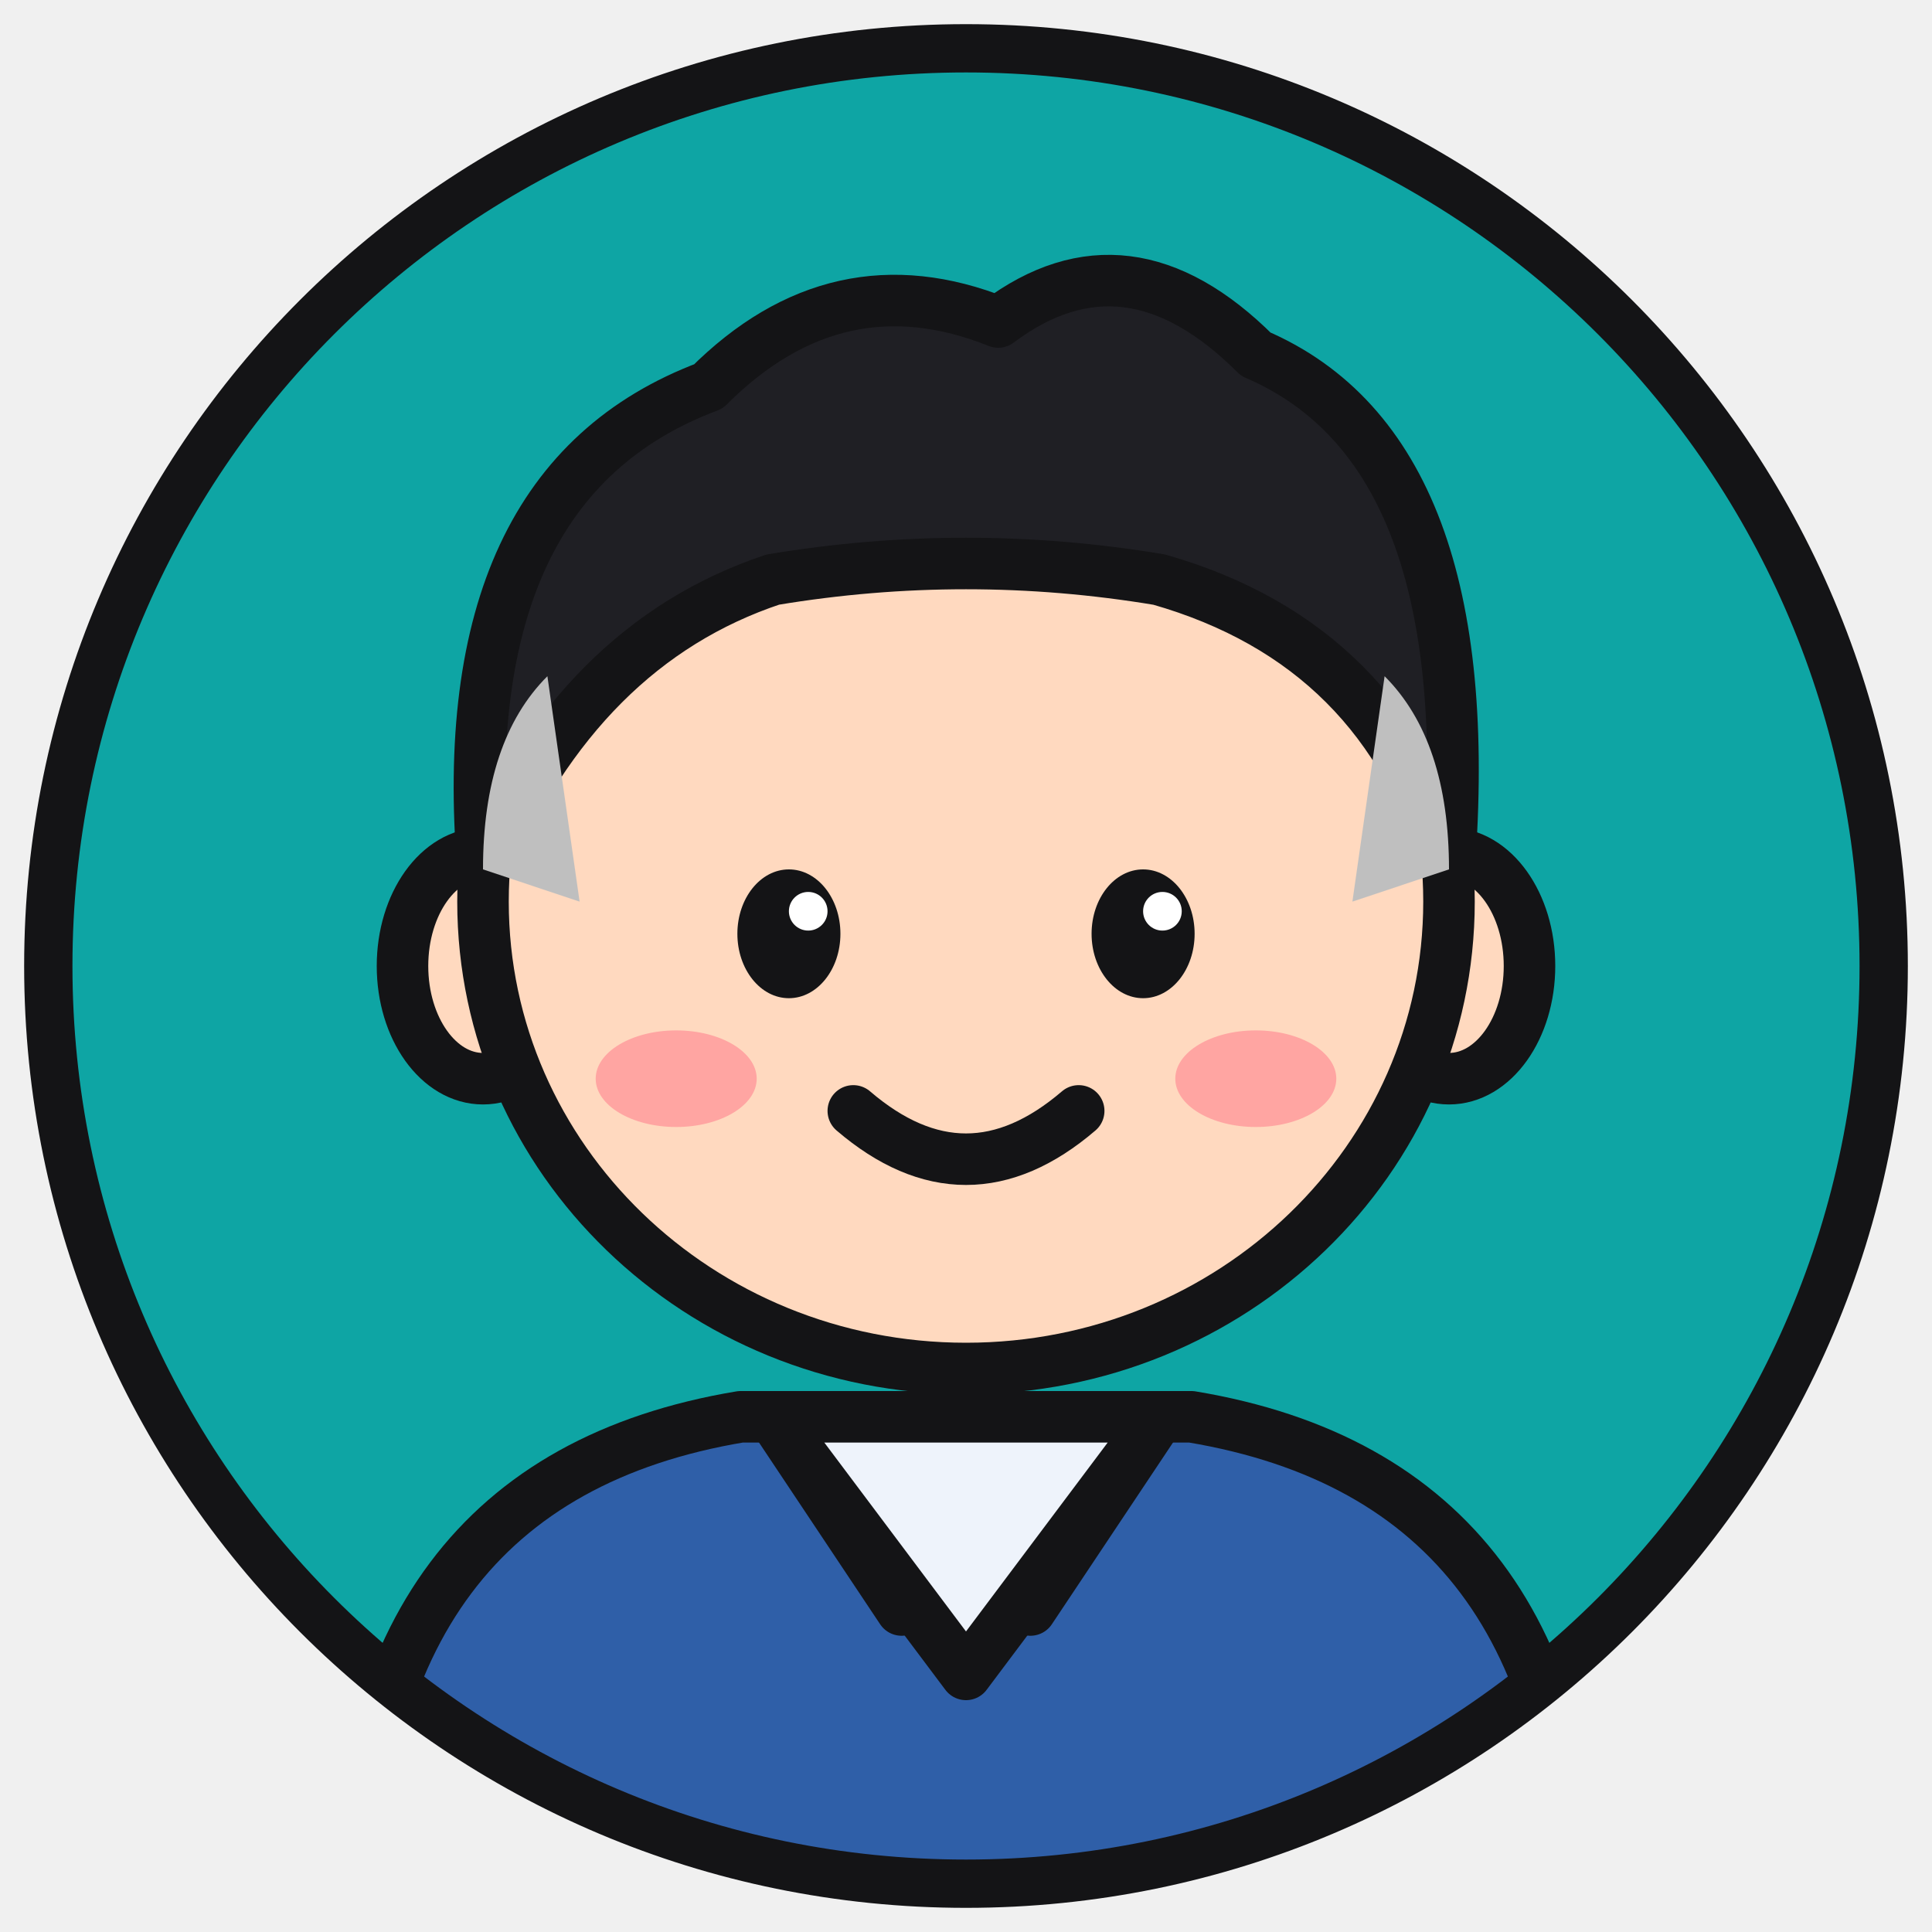
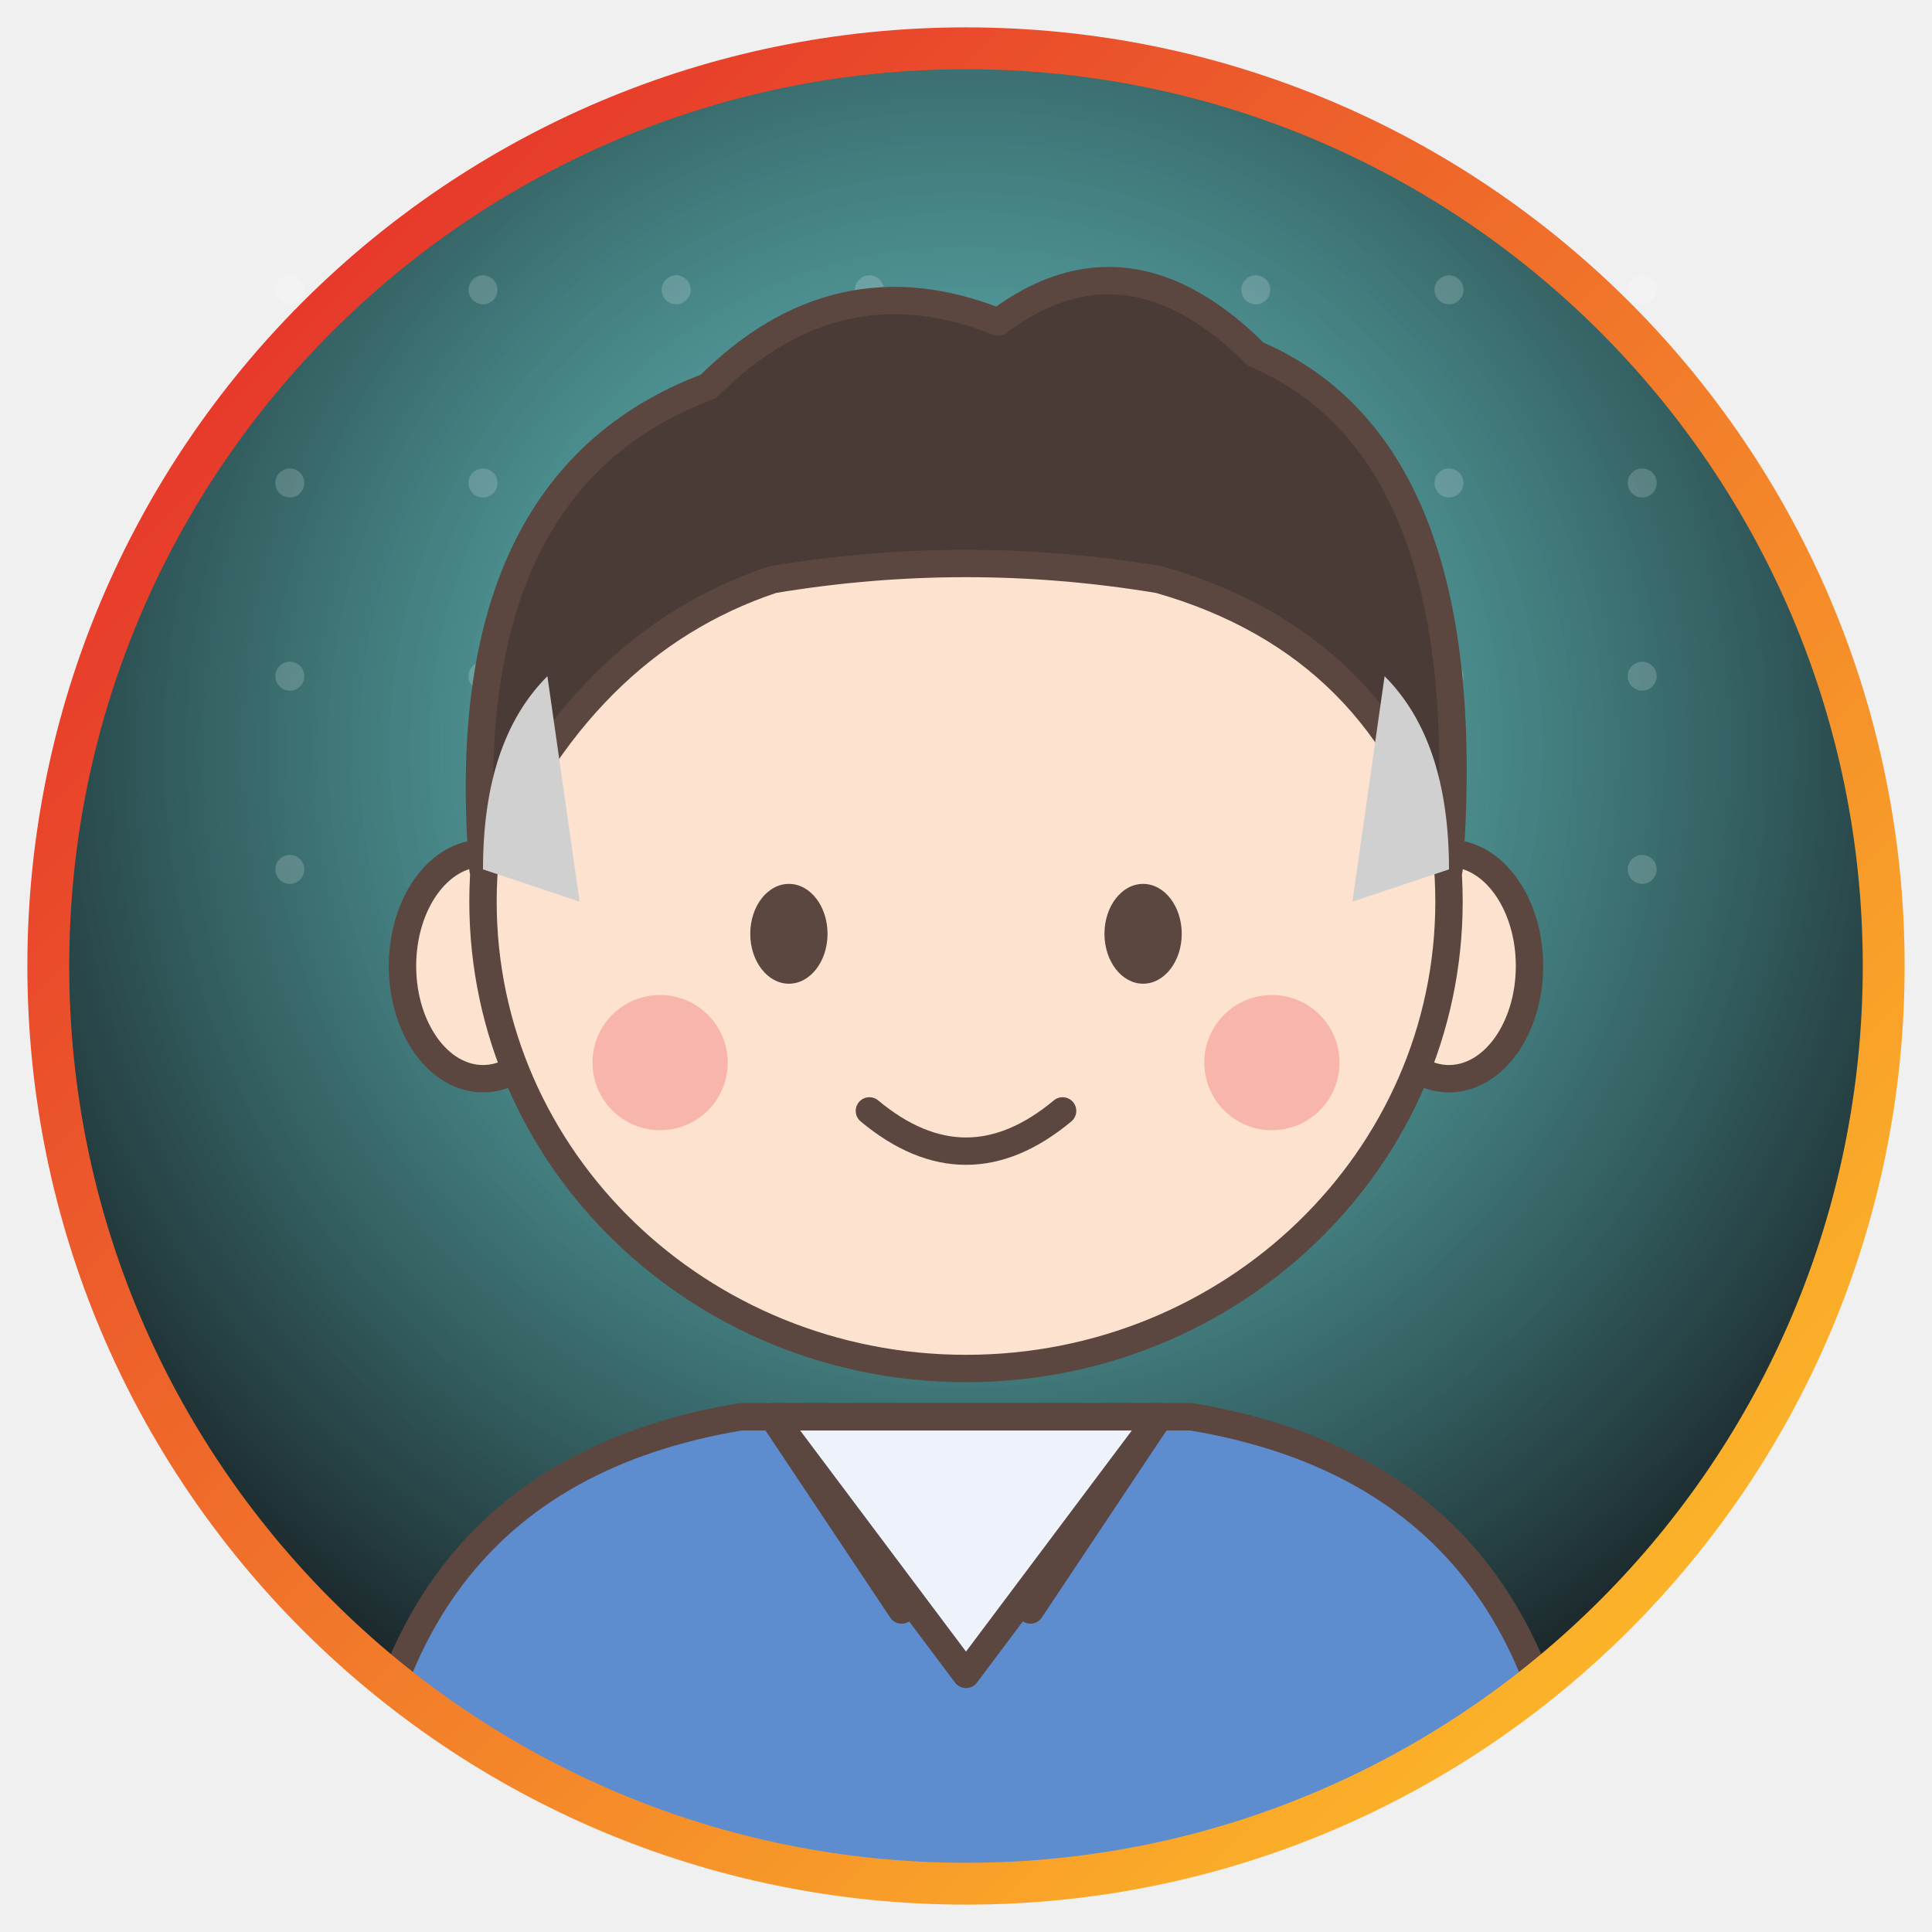
<svg xmlns="http://www.w3.org/2000/svg" viewBox="0 0 120 120" role="img" aria-label="李錄（Q 版插畫）">
  <defs>
-     <clipPath id="c">
-       <circle cx="60" cy="60" r="58" />
+     <clipPath id="c2612">
+       <circle cx="60" cy="60" r="56" />
    </clipPath>
+     <radialGradient id="g2612" cx="50%" cy="38%" r="65%">
+       <stop offset="0" stop-color="#0ea5a4" stop-opacity=".55" />
+       <stop offset="1" stop-color="#141418" />
+     </radialGradient>
+     <linearGradient id="r2612" x1="0" y1="0" x2="1" y2="1">
+       <stop offset="0" stop-color="#e3232c" />
+       <stop offset="1" stop-color="#ffc928" />
+     </linearGradient>
  </defs>
-   <circle cx="60" cy="60" r="58" fill="#0ea5a4" />
-   <g clip-path="url(#c)">
-     <path d="M22 120 Q22 92 46 88 L74 88 Q98 92 98 120 Z" fill="#2f5fa8" stroke="#141416" stroke-width="3.2" stroke-linejoin="round" stroke-linecap="round" />
-     <path d="M48 88 L60 104 L72 88 Z" fill="#eef3fb" stroke="#141416" stroke-width="3.2" stroke-linejoin="round" stroke-linecap="round" />
-     <path d="M48 88 L56 100 M72 88 L64 100" fill="none" stroke="#141416" stroke-width="3.2" stroke-linejoin="round" stroke-linecap="round" />
-     <ellipse cx="30" cy="60" rx="5" ry="7" fill="#ffd9bf" stroke="#141416" stroke-width="3.2" stroke-linejoin="round" stroke-linecap="round" />
-     <ellipse cx="90" cy="60" rx="5" ry="7" fill="#ffd9bf" stroke="#141416" stroke-width="3.2" stroke-linejoin="round" stroke-linecap="round" />
-     <ellipse cx="60" cy="56" rx="30" ry="29" fill="#ffd9bf" stroke="#141416" stroke-width="3.2" stroke-linejoin="round" stroke-linecap="round" />
-     <ellipse cx="42" cy="67" rx="5" ry="3" fill="#ff7a8a" opacity=".55" />
-     <ellipse cx="78" cy="67" rx="5" ry="3" fill="#ff7a8a" opacity=".55" />
-     <ellipse cx="49" cy="58" rx="3.2" ry="4" fill="#141416" />
-     <circle cx="50.2" cy="56.6" r="1.2" fill="#fff" />
-     <ellipse cx="71" cy="58" rx="3.2" ry="4" fill="#141416" />
-     <circle cx="72.2" cy="56.6" r="1.2" fill="#fff" />
-     <path d="M53 69 Q60 75 67 69" fill="none" stroke="#141416" stroke-width="3.2" stroke-linejoin="round" stroke-linecap="round" />
-     <path d="M30 54 Q28 30 44 24 Q52 16 62 20 Q70 14 78 22 Q92 28 90 54 Q86 40 72 36 Q60 34 48 36 Q36 40 30 54 Z" fill="#1f1f24" stroke="#141416" stroke-width="3.2" stroke-linejoin="round" stroke-linecap="round" />
-     <path d="M30 54 Q30 46 34 42 L36 56 Z M90 54 Q90 46 86 42 L84 56 Z" fill="#bfbfbf" />
+   <circle cx="60" cy="60" r="56" fill="url(#g2612)" />
+   <circle cx="18" cy="18" r="0.9" fill="#ffffff" opacity=".18" />
+   <circle cx="18" cy="30" r="0.9" fill="#ffffff" opacity=".18" />
+   <circle cx="18" cy="42" r="0.9" fill="#ffffff" opacity=".18" />
+   <circle cx="18" cy="54" r="0.9" fill="#ffffff" opacity=".18" />
+   <circle cx="30" cy="18" r="0.9" fill="#ffffff" opacity=".18" />
+   <circle cx="30" cy="30" r="0.9" fill="#ffffff" opacity=".18" />
+   <circle cx="30" cy="42" r="0.9" fill="#ffffff" opacity=".18" />
+   <circle cx="30" cy="54" r="0.9" fill="#ffffff" opacity=".18" />
+   <circle cx="42" cy="18" r="0.9" fill="#ffffff" opacity=".18" />
+   <circle cx="42" cy="30" r="0.9" fill="#ffffff" opacity=".18" />
+   <circle cx="42" cy="42" r="0.9" fill="#ffffff" opacity=".18" />
+   <circle cx="42" cy="54" r="0.9" fill="#ffffff" opacity=".18" />
+   <circle cx="54" cy="18" r="0.9" fill="#ffffff" opacity=".18" />
+   <circle cx="54" cy="30" r="0.9" fill="#ffffff" opacity=".18" />
+   <circle cx="54" cy="42" r="0.9" fill="#ffffff" opacity=".18" />
+   <circle cx="54" cy="54" r="0.9" fill="#ffffff" opacity=".18" />
+   <circle cx="66" cy="18" r="0.9" fill="#ffffff" opacity=".18" />
+   <circle cx="66" cy="30" r="0.9" fill="#ffffff" opacity=".18" />
+   <circle cx="66" cy="42" r="0.9" fill="#ffffff" opacity=".18" />
+   <circle cx="66" cy="54" r="0.9" fill="#ffffff" opacity=".18" />
+   <circle cx="78" cy="18" r="0.9" fill="#ffffff" opacity=".18" />
+   <circle cx="78" cy="30" r="0.9" fill="#ffffff" opacity=".18" />
+   <circle cx="78" cy="42" r="0.9" fill="#ffffff" opacity=".18" />
+   <circle cx="78" cy="54" r="0.9" fill="#ffffff" opacity=".18" />
+   <circle cx="90" cy="18" r="0.9" fill="#ffffff" opacity=".18" />
+   <circle cx="90" cy="30" r="0.9" fill="#ffffff" opacity=".18" />
+   <circle cx="90" cy="42" r="0.9" fill="#ffffff" opacity=".18" />
+   <circle cx="90" cy="54" r="0.9" fill="#ffffff" opacity=".18" />
+   <circle cx="102" cy="18" r="0.9" fill="#ffffff" opacity=".18" />
+   <circle cx="102" cy="30" r="0.9" fill="#ffffff" opacity=".18" />
+   <circle cx="102" cy="42" r="0.9" fill="#ffffff" opacity=".18" />
+   <circle cx="102" cy="54" r="0.9" fill="#ffffff" opacity=".18" />
+   <g clip-path="url(#c2612)">
+     <path d="M22 120 Q22 92 46 88 L74 88 Q98 92 98 120 Z" fill="#5d8ccf" stroke="#5b4740" stroke-width="1.7" stroke-linejoin="round" stroke-linecap="round" />
+     <path d="M48 88 L60 104 L72 88 Z" fill="#eef3fb" stroke="#5b4740" stroke-width="1.7" stroke-linejoin="round" stroke-linecap="round" />
+     <path d="M48 88 L56 100 M72 88 L64 100" fill="none" stroke="#5b4740" stroke-width="1.7" stroke-linejoin="round" stroke-linecap="round" />
+     <ellipse cx="30" cy="60" rx="5" ry="7" fill="#fde3cf" stroke="#5b4740" stroke-width="1.7" stroke-linejoin="round" stroke-linecap="round" />
+     <ellipse cx="90" cy="60" rx="5" ry="7" fill="#fde3cf" stroke="#5b4740" stroke-width="1.7" stroke-linejoin="round" stroke-linecap="round" />
+     <ellipse cx="60" cy="56" rx="30" ry="29" fill="#fde3cf" stroke="#5b4740" stroke-width="1.7" stroke-linejoin="round" stroke-linecap="round" />
+     <circle cx="41" cy="66" r="4.2" fill="#f6a5a0" opacity=".75" />
+     <circle cx="79" cy="66" r="4.2" fill="#f6a5a0" opacity=".75" />
+     <ellipse cx="49" cy="58" rx="2.4" ry="3.1" fill="#5b4740" />
+     <ellipse cx="71" cy="58" rx="2.4" ry="3.1" fill="#5b4740" />
+     <path d="M54 69 Q60 74 66 69" fill="none" stroke="#5b4740" stroke-width="1.7" stroke-linejoin="round" stroke-linecap="round" />
+     <path d="M30 54 Q28 30 44 24 Q52 16 62 20 Q70 14 78 22 Q92 28 90 54 Q86 40 72 36 Q60 34 48 36 Q36 40 30 54 Z" fill="#4a3b36" stroke="#5b4740" stroke-width="1.7" stroke-linejoin="round" stroke-linecap="round" />
+     <path d="M30 54 Q30 46 34 42 L36 56 Z M90 54 Q90 46 86 42 L84 56 Z" fill="#d0d0d0" />
  </g>
-   <circle cx="60" cy="60" r="57" fill="none" stroke="#141416" stroke-width="3" />
+   <circle cx="60" cy="60" r="57" fill="none" stroke="url(#r2612)" stroke-width="2.6" />
</svg>
